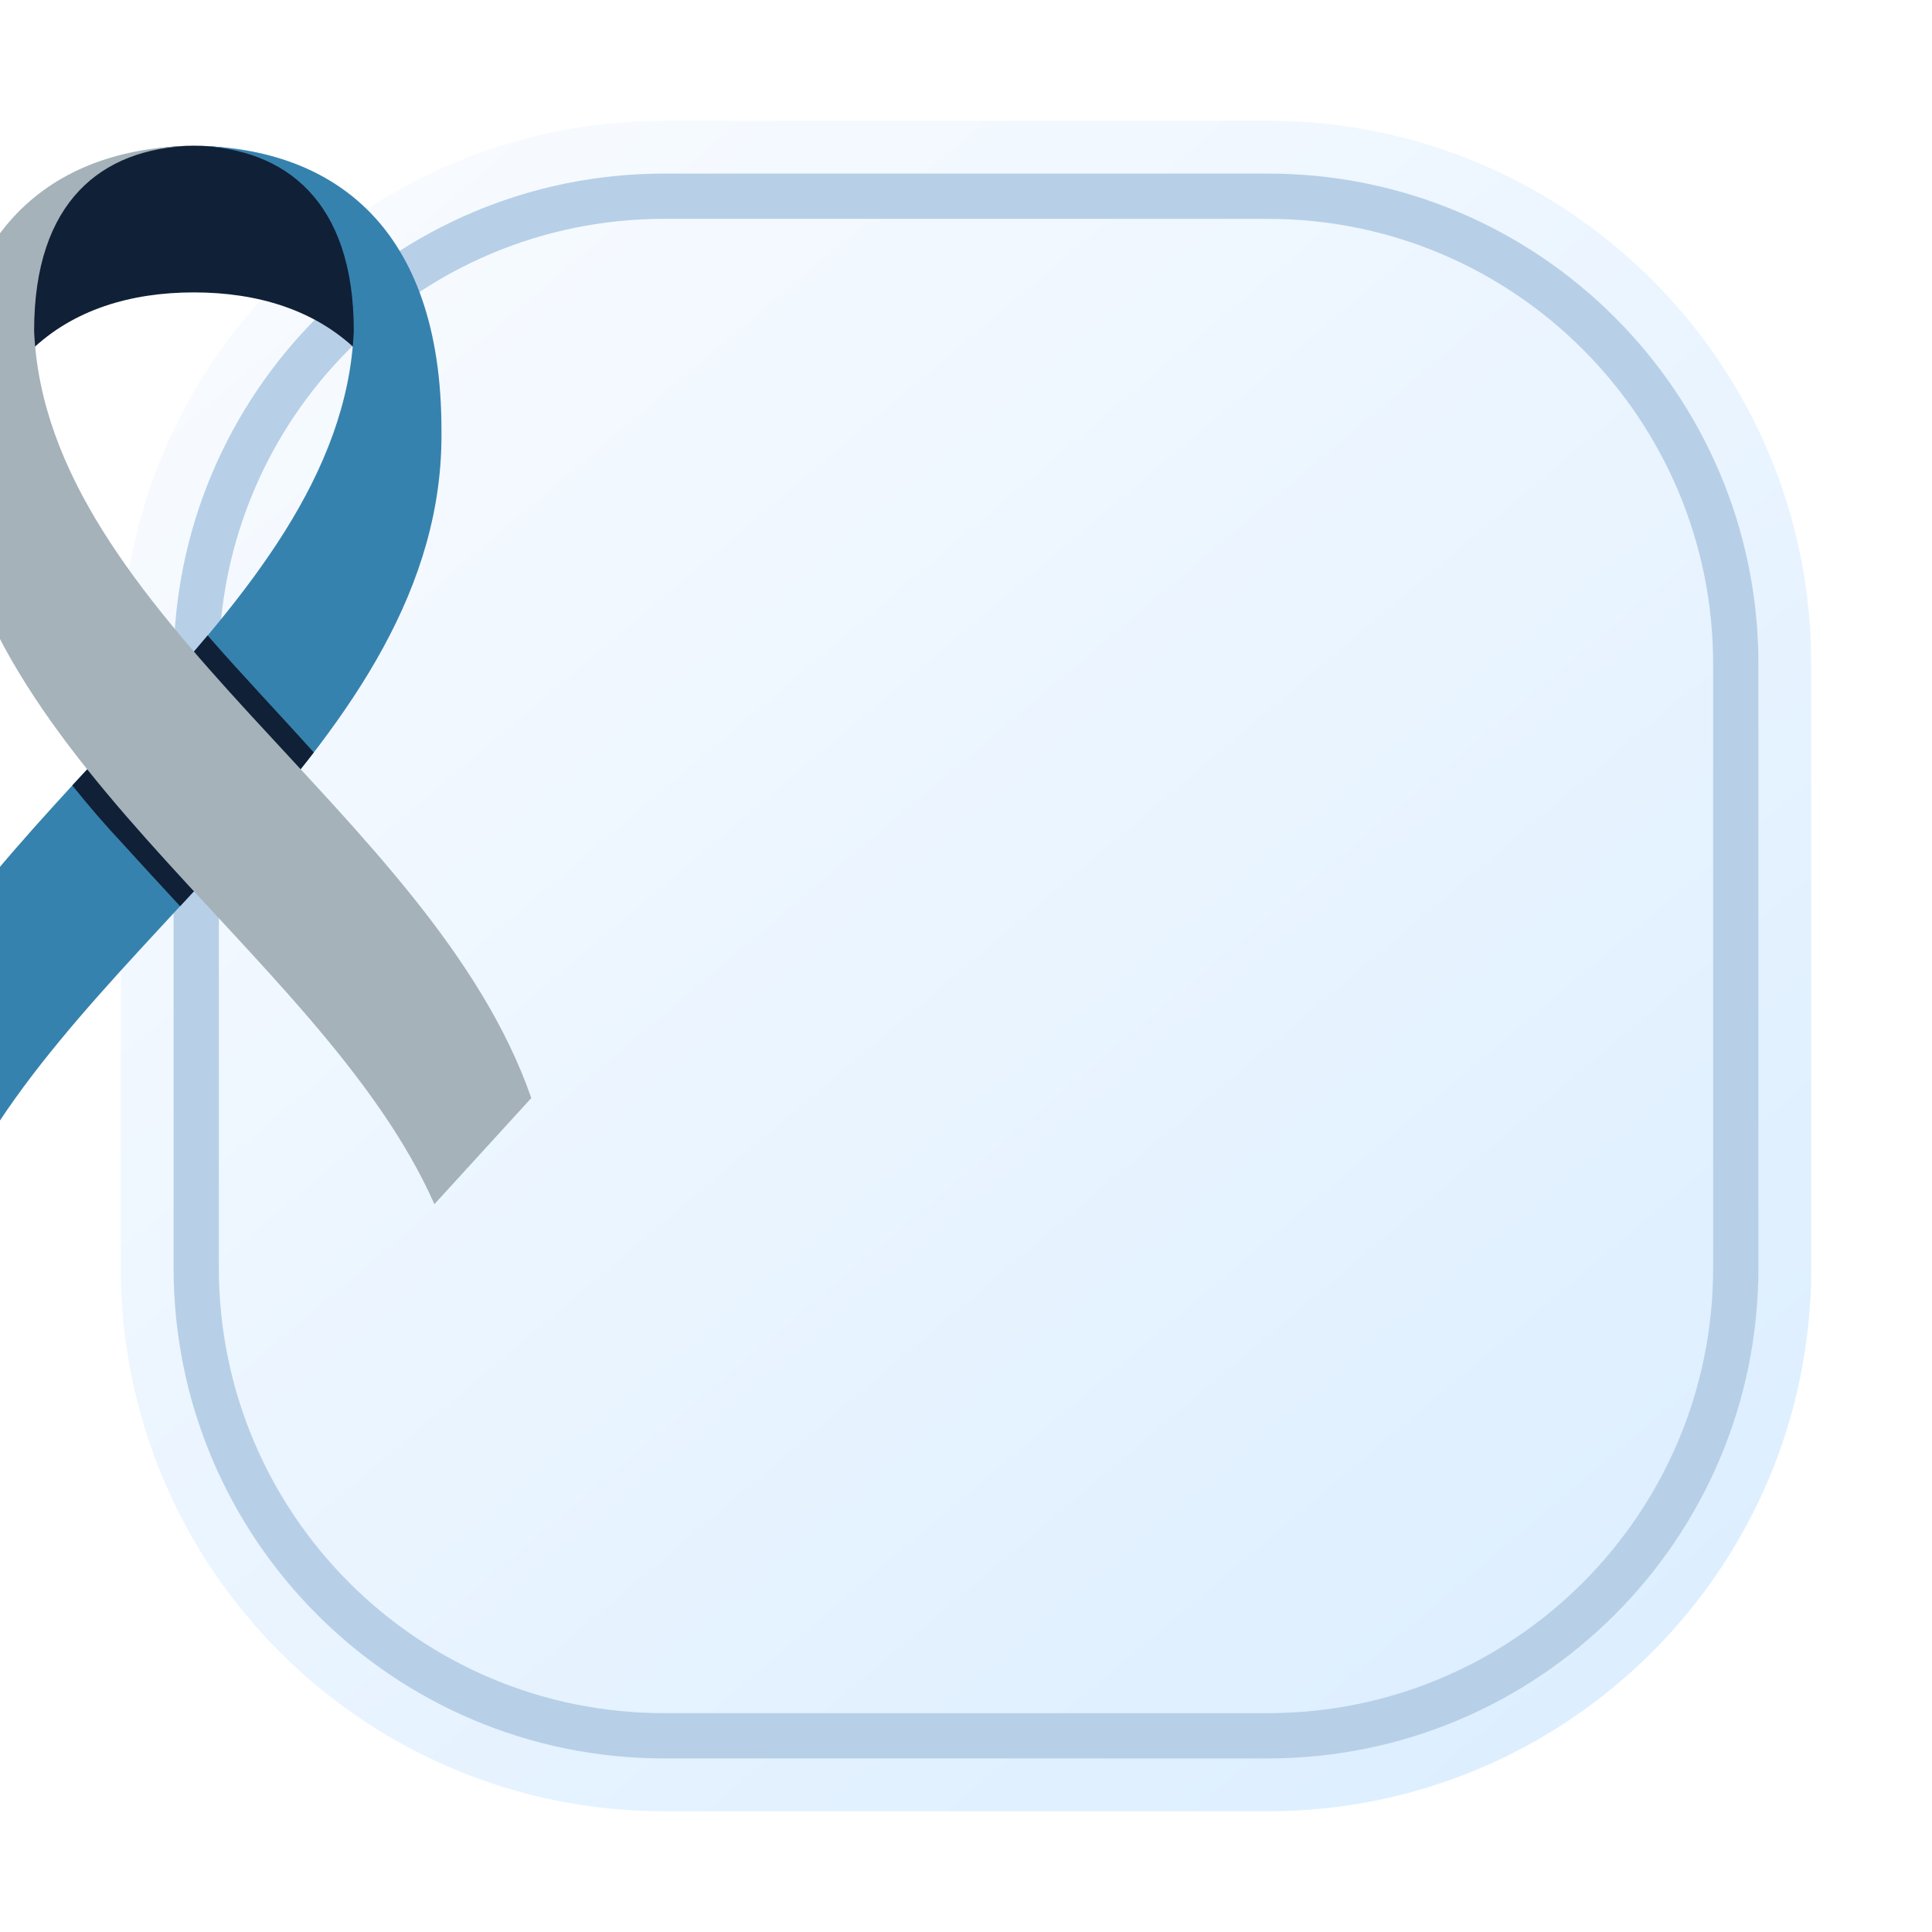
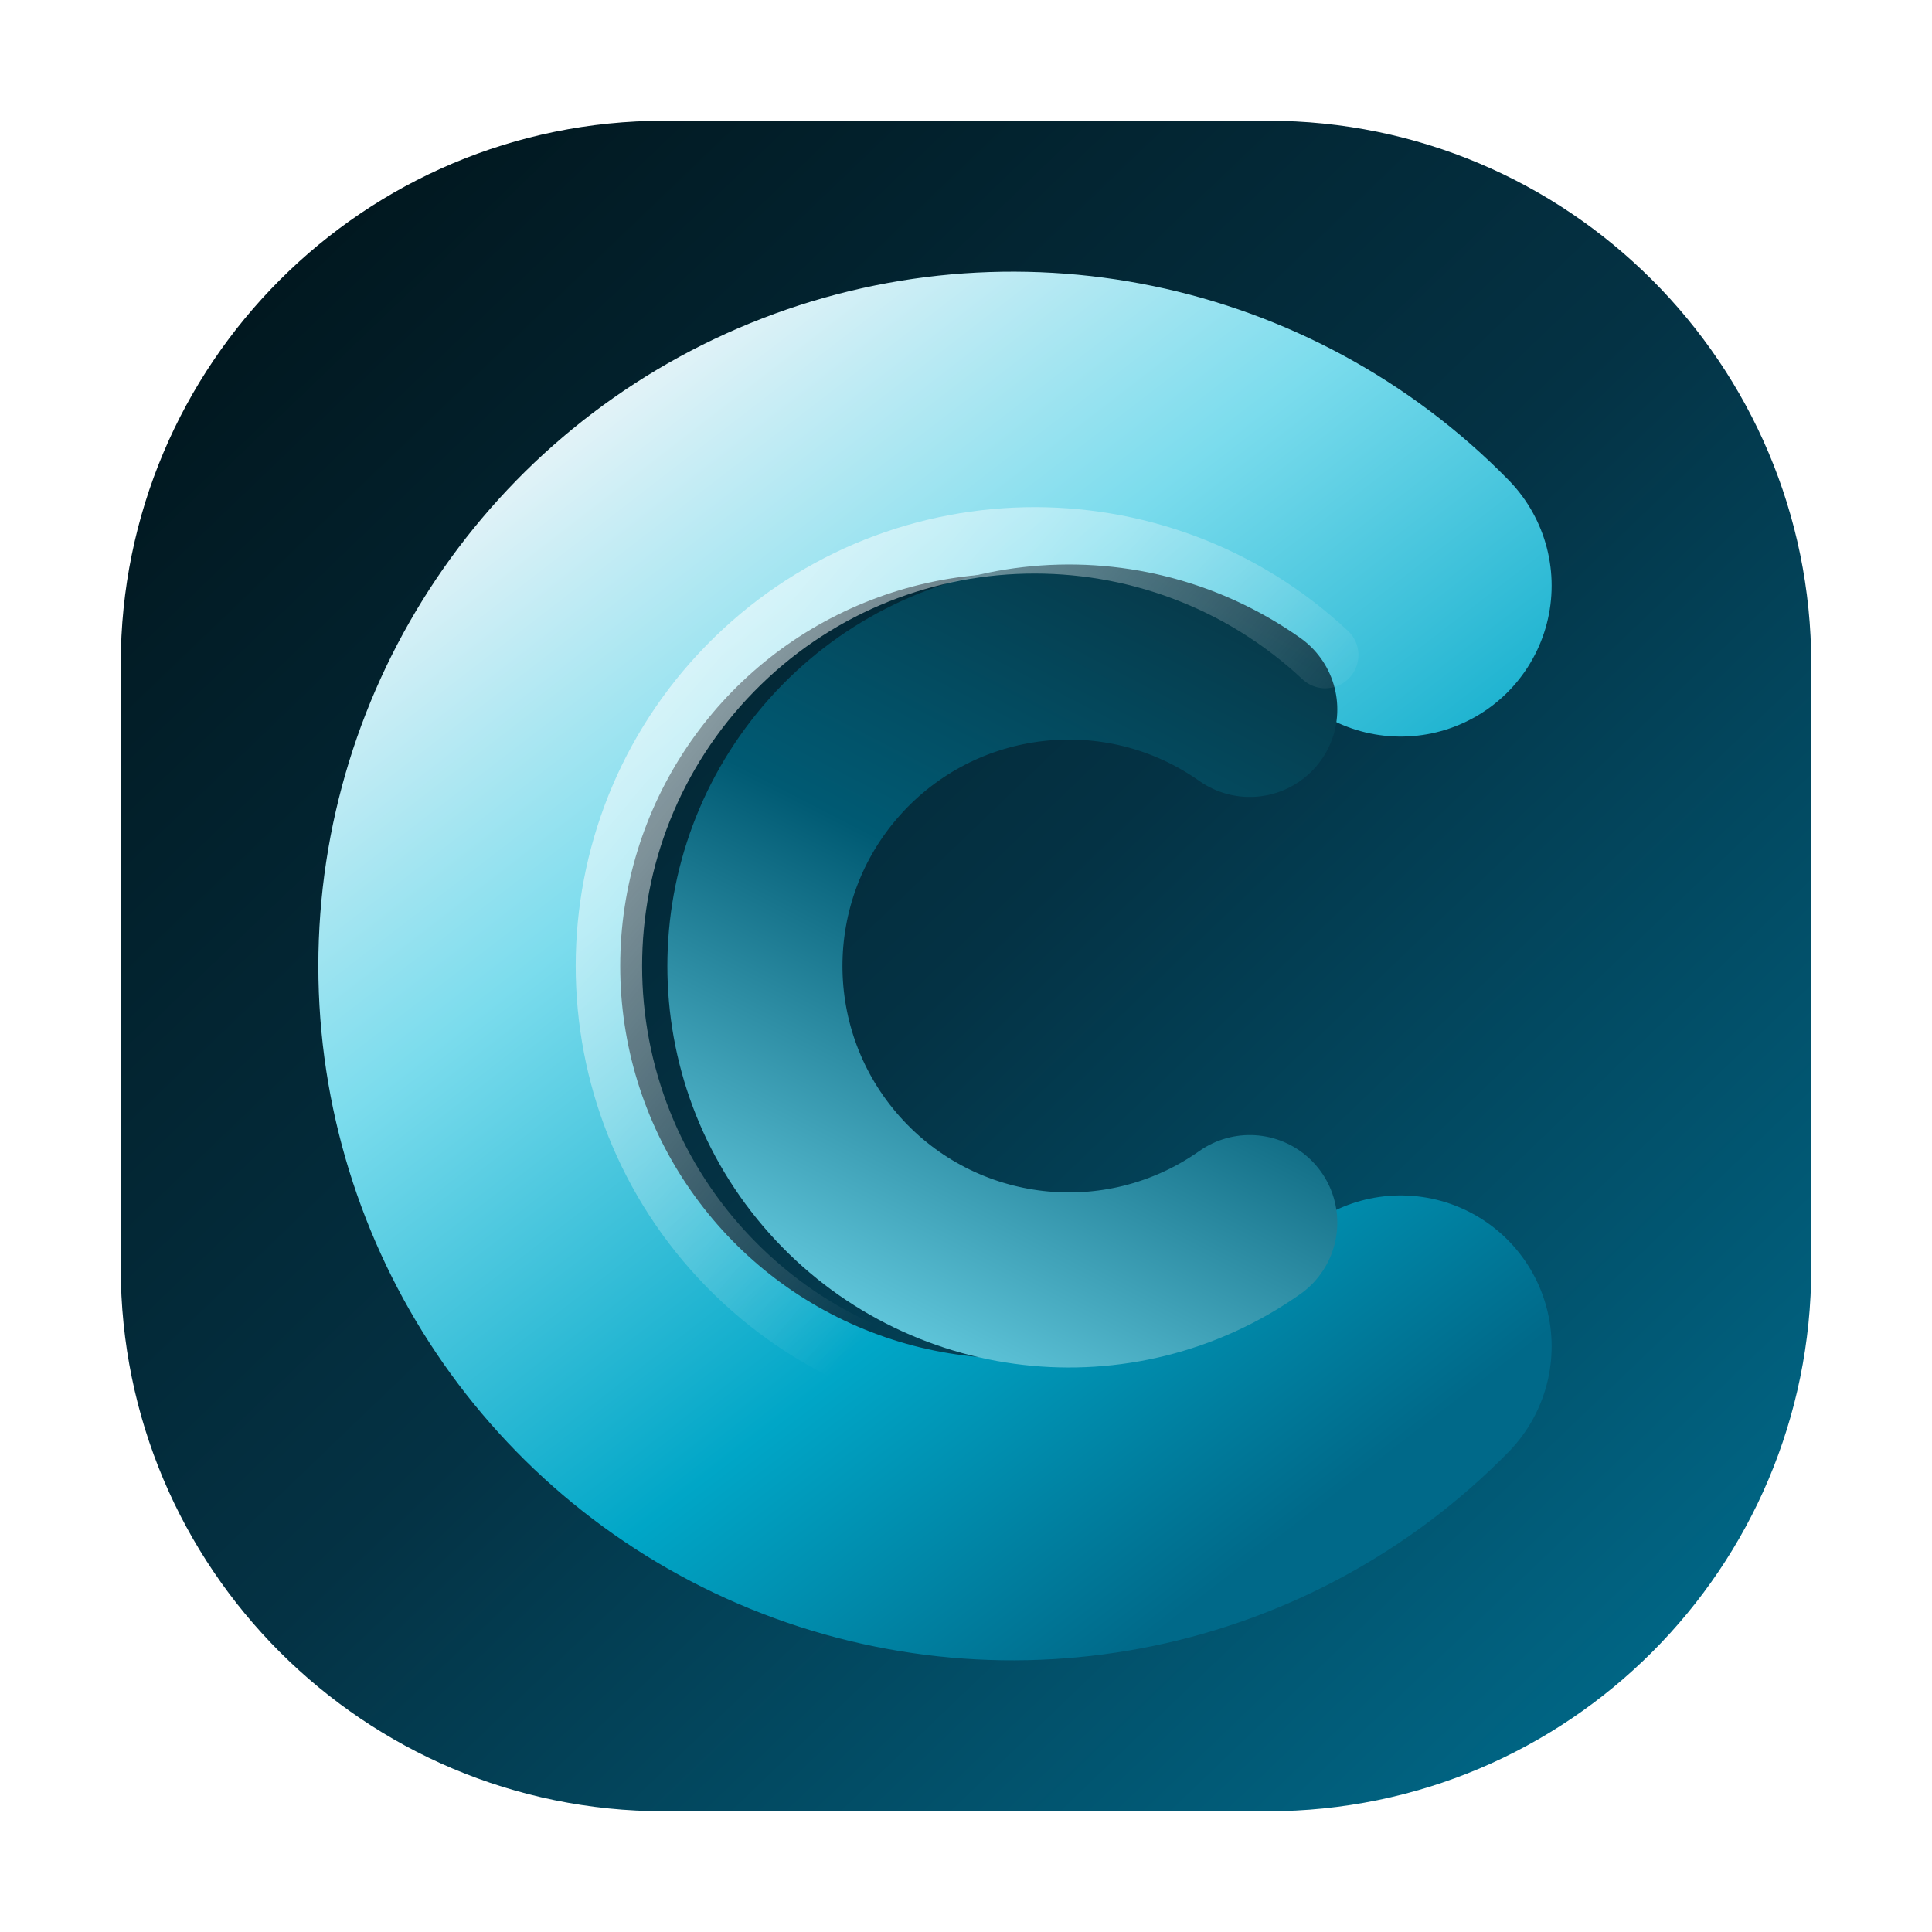
- <svg xmlns="http://www.w3.org/2000/svg" viewBox="0 0 64 64" role="img" aria-label="Crazy Stickers icon">
+ <svg xmlns="http://www.w3.org/2000/svg" viewBox="0 0 64 64" role="img" aria-label="Crazy Stickers C icon">
  <defs>
-     <linearGradient id="favicon-bg" x1="10" y1="6" x2="54" y2="58" gradientUnits="userSpaceOnUse">
-       <stop offset="0" stop-color="#f8fbff" />
-       <stop offset="1" stop-color="#dceeff" />
+     <linearGradient id="cs-favicon-bg" x1="8" y1="7" x2="56" y2="57" gradientUnits="userSpaceOnUse">
+       <stop offset="0" stop-color="#01161D" />
+       <stop offset="0.5" stop-color="#043244" />
+       <stop offset="1" stop-color="#006989" />
+     </linearGradient>
+     <linearGradient id="cs-favicon-main" x1="18" y1="14" x2="45" y2="49" gradientUnits="userSpaceOnUse">
+       <stop offset="0" stop-color="#E8F4F8" />
+       <stop offset="0.32" stop-color="#7BDCED" />
+       <stop offset="0.7" stop-color="#00A6C7" />
+       <stop offset="1" stop-color="#006989" />
+     </linearGradient>
+     <linearGradient id="cs-favicon-fold" x1="44" y1="15" x2="28" y2="46" gradientUnits="userSpaceOnUse">
+       <stop offset="0" stop-color="#0A2A36" />
+       <stop offset="0.52" stop-color="#005A73" />
+       <stop offset="1" stop-color="#6FD7EB" />
+     </linearGradient>
+     <linearGradient id="cs-favicon-highlight" x1="20" y1="18" x2="38" y2="33" gradientUnits="userSpaceOnUse">
+       <stop offset="0" stop-color="#FFFFFF" stop-opacity="0.72" />
+       <stop offset="1" stop-color="#FFFFFF" stop-opacity="0" />
    </linearGradient>
  </defs>
-   <rect x="4" y="4" width="56" height="56" rx="18" fill="url(#favicon-bg)" />
-   <rect x="6.5" y="6.5" width="51" height="51" rx="15.5" fill="none" stroke="#b7d0e7" stroke-width="1.5" />
-   <g transform="translate(20 14) scale(6)">
-     <path d="M -2.263 -1.529 C -2.763 -1.529 -3.169 -1.252 -3.169 -0.506 C -3.168 -0.47 -3.166 -0.435 -3.162 -0.399 C -2.93 -0.623 -2.613 -0.719 -2.263 -0.719 C -1.912 -0.719 -1.595 -0.623 -1.363 -0.399 C -1.359 -0.435 -1.357 -0.47 -1.357 -0.506 C -1.357 -1.252 -1.762 -1.529 -2.263 -1.529 Z" fill="#102036" />
-     <path d="M -2.239 -1.528 C -1.761 -1.511 -1.38 -1.228 -1.38 -0.506 C -1.448 1.072 -3.576 2.15 -4.125 3.73 L -3.591 4.315 C -2.957 2.884 -0.873 1.785 -0.896 0.041 C -0.896 -1.081 -1.493 -1.511 -2.239 -1.528 Z" fill="#3682ae" />
-     <path d="M -2.187 1.175 C -2.419 1.453 -2.679 1.726 -2.934 2.003 C -2.843 2.117 -2.748 2.227 -2.65 2.331 C -2.548 2.444 -2.443 2.557 -2.339 2.67 C -2.082 2.393 -1.826 2.113 -1.601 1.821 C -1.788 1.612 -1.992 1.399 -2.187 1.175 Z" fill="#102036" />
-     <path d="M -2.286 -1.528 C -3.032 -1.511 -3.63 -1.08 -3.63 0.041 C -3.653 1.785 -1.568 2.884 -0.935 4.315 L -0.4 3.729 C -0.949 2.15 -3.077 1.072 -3.145 -0.506 C -3.145 -1.229 -2.765 -1.511 -2.286 -1.528 Z" fill="#a5b2ba" />
-   </g>
+   <rect x="4" y="4" width="56" height="56" rx="18" fill="url(#cs-favicon-bg)" />
+   <path d="M46.4 19.4A18 18 0 1 0 46.4 44.6" stroke="url(#cs-favicon-main)" stroke-width="10" stroke-linecap="round" stroke-linejoin="round" fill="none" />
+   <path d="M41.4 23.5A10.4 10.4 0 1 0 41.4 40.5" stroke="url(#cs-favicon-fold)" stroke-width="5.8" stroke-linecap="round" stroke-linejoin="round" fill="none" />
+   <path d="M43.9 21.7A14.1 14.1 0 1 0 43.9 42.3" stroke="url(#cs-favicon-highlight)" stroke-width="2.2" stroke-linecap="round" stroke-linejoin="round" fill="none" />
</svg>
